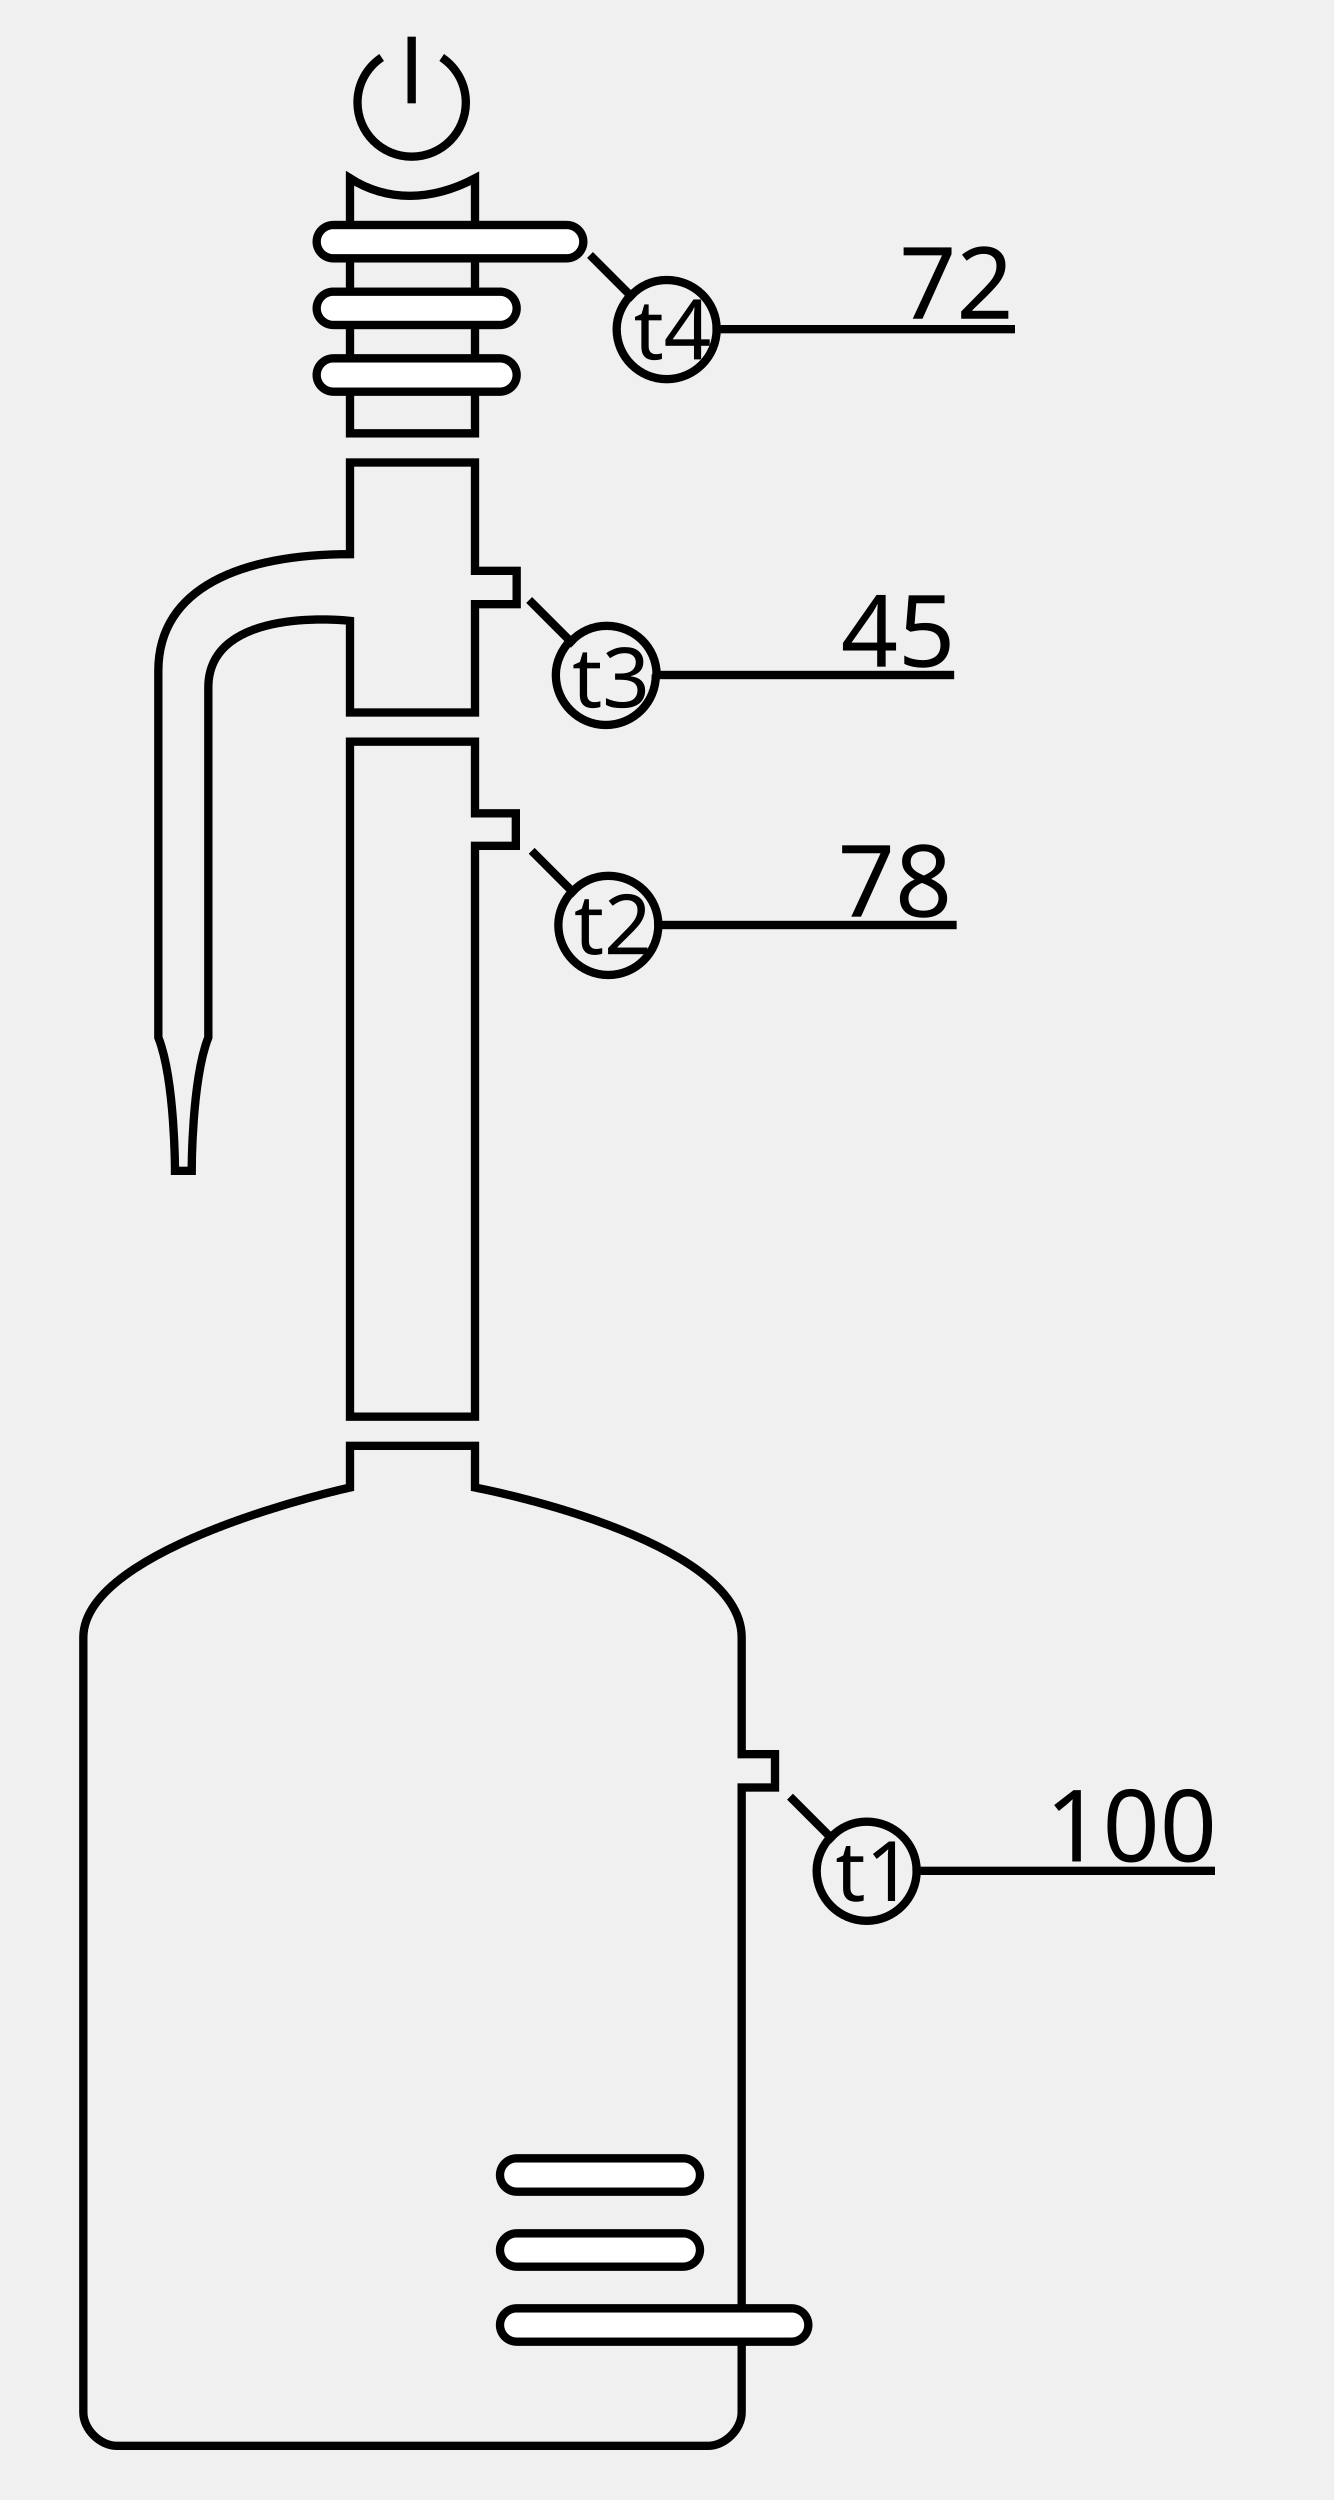
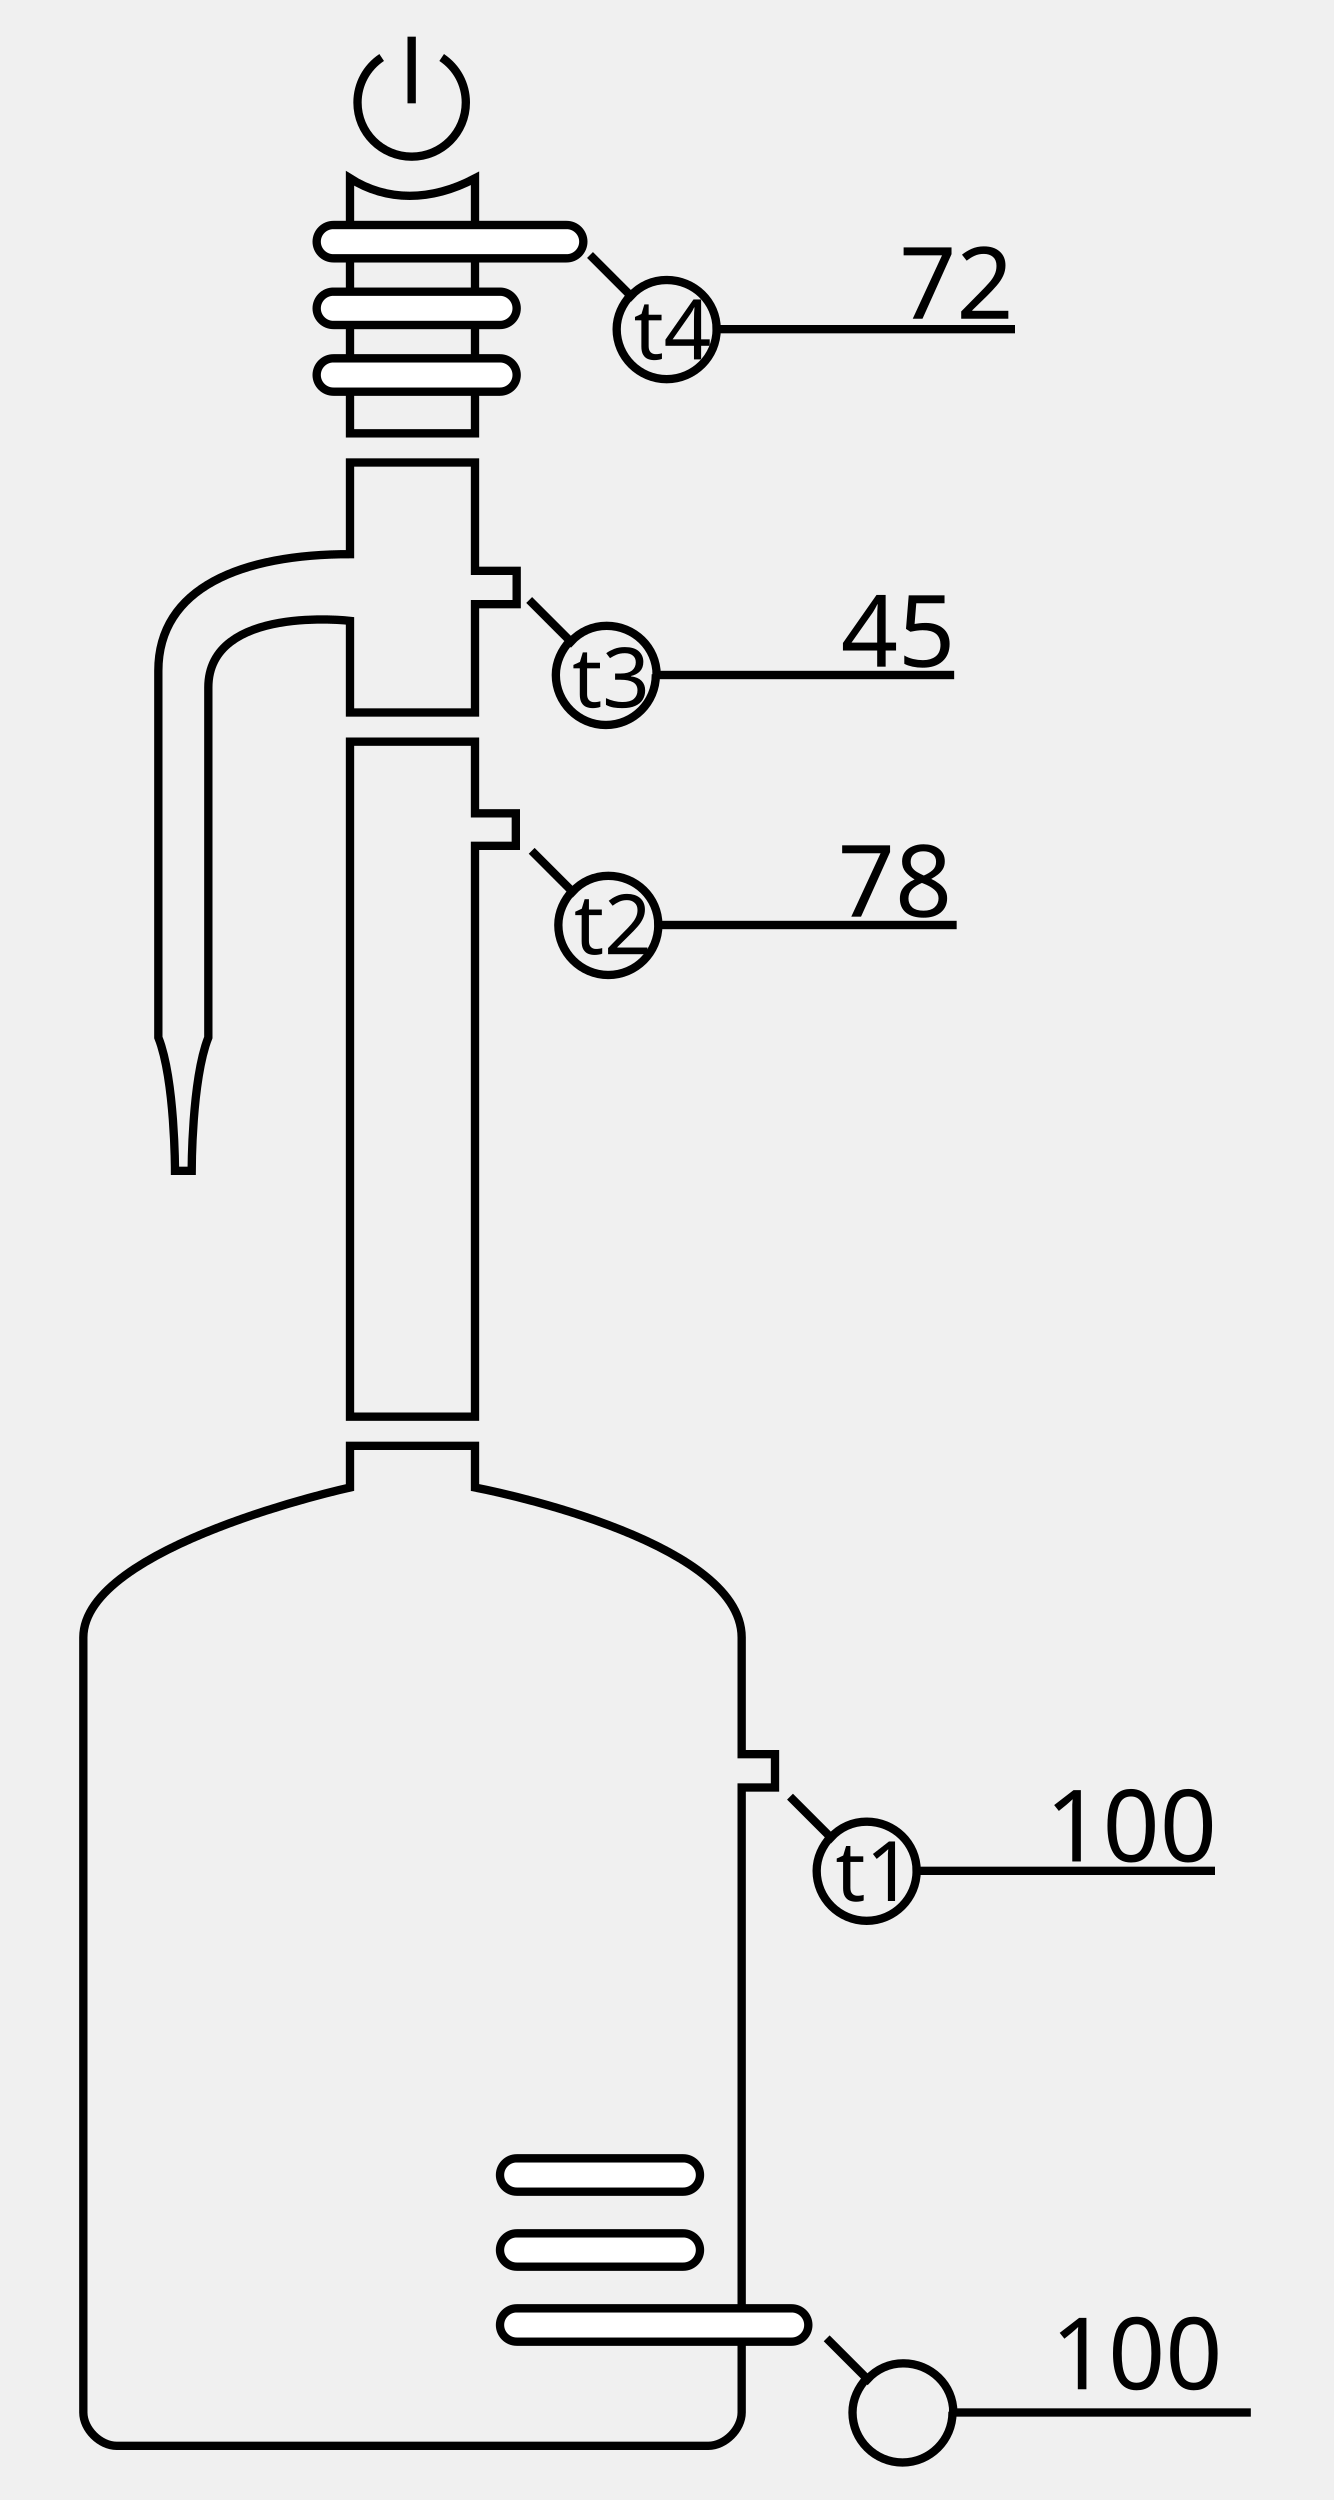
<svg xmlns="http://www.w3.org/2000/svg" version="1.1" id="svg_" x="0px" y="0px" viewBox="0 0 160 300" enable-background="new 0 0 160 300" xml:space="preserve">
  <path id="cub" fill="none" stroke="#000000" stroke-miterlimit="10" d="M42,173.5v5c0,0-32,7-32,18v93c0,2,2,4,4,4h71c2,0,4-2,4-4  v-75h4v-4h-4v-14c0-12-32-18-32-18v-5H42z" />
  <polygon id="tsarga" fill="none" stroke="#000000" stroke-miterlimit="10" points="61.9,97.6 57,97.6 57,89 42,89 42,170 57,170   57,101.5 61.9,101.5 " />
  <path id="body" fill="none" stroke="#000000" stroke-miterlimit="10" d="M42,55.5v11c-13,0-23,4-23,14v44c2,5,2,16,2,16h2  c0,0,0-11,2-16v-42c0-10,17-8,17-8v11h15v-13h5v-4h-5v-13H42z M42,24.5V52h15V21.4c-5.3,2.8-10.6,2.8-15,0V24.5z" />
  <path id="ten" fill="#FFFFFF" stroke="#000000" stroke-miterlimit="10" d="M62,268h20c1.1,0,2,0.9,2,2l0,0c0,1.1-0.9,2-2,2H62  c-1.1,0-2-0.9-2-2l0,0C60,268.9,60.9,268,62,268z M62,259h20c1.1,0,2,0.9,2,2l0,0c0,1.1-0.9,2-2,2H62c-1.1,0-2-0.9-2-2l0,0  C60,259.9,60.9,259,62,259z M62,277h33c1.1,0,2,0.9,2,2l0,0c0,1.1-0.9,2-2,2H62c-1.1,0-2-0.9-2-2l0,0C60,277.9,60.9,277,62,277z" />
  <path id="def" fill="#FFFFFF" stroke="#000000" stroke-miterlimit="10" d="M40,27h28c1.1,0,2,0.9,2,2l0,0c0,1.1-0.9,2-2,2H40  c-1.1,0-2-0.9-2-2l0,0C38,27.9,38.9,27,40,27z M40,35h20c1.1,0,2,0.9,2,2l0,0c0,1.1-0.9,2-2,2H40c-1.1,0-2-0.9-2-2l0,0  C38,35.9,38.9,35,40,35z M40,43h20c1.1,0,2,0.9,2,2l0,0c0,1.1-0.9,2-2,2H40c-1.1,0-2-0.9-2-2l0,0C38,43.9,38.9,43,40,43z" />
+   <text id="t0" transform="matrix(1 0 0 1 126.1035 286.7083)" font-family="'ArialMT'" font-size="12">100</text>
  <text id="t1" transform="matrix(1 0 0 1 125.4369 223.375)" font-family="'ArialMT'" font-size="12">100</text>
  <text id="t2" transform="matrix(1 0 0 1 100.5273 110)" font-family="'ArialMT'" font-size="12">78</text>
  <text id="t3" transform="matrix(1 0 0 1 100.9023 80)" font-family="'ArialMT'" font-size="12">45</text>
  <text id="t4" transform="matrix(1 0 0 1 107.9023 38.25)" font-family="'ArialMT'" font-size="12">72</text>
  <path fill="none" stroke="#000000" stroke-miterlimit="10" d="M49.4,4.4v8 M53,6.9c1.8,1.2,2.9,3.2,2.9,5.4c0,3.6-2.9,6.5-6.5,6.5  s-6.5-2.9-6.5-6.5c0-2.2,1.1-4.2,2.9-5.4" />
+   <g>
+     <path fill="none" stroke="#000000" stroke-miterlimit="10" d="M150.1,289.5h-35.7c0-3.3-2.7-5.9-6-5.9c-1.7,0-3.2,0.7-4.3,1.9   l-4.9-4.9 M104,285.4c-1,1.1-1.7,2.5-1.7,4.1c0,3.3,2.7,6,6,6s6-2.7,6-6c0,0,0,0,0-0.1" />
+     <text id="text1_1_" transform="matrix(1 0 0 1 104.5833 293.1173)" display="none" enable-background="new    " font-family="'ArialMT'" font-size="10">t1</text>
+   </g>
  <g>
    <path fill="none" stroke="#000000" stroke-miterlimit="10" d="M145.8,224.5H110c0-3.3-2.7-5.9-6-5.9c-1.7,0-3.2,0.7-4.3,1.9   l-4.9-4.9 M99.7,220.4c-1,1.1-1.7,2.5-1.7,4.1c0,3.3,2.7,6,6,6s6-2.7,6-6c0,0,0,0,0-0.1" />
    <text id="text1" transform="matrix(1 0 0 1 100.25 228.1173)" font-family="'ArialMT'" font-size="10">t1</text>
  </g>
  <g>
    <path fill="none" stroke="#000000" stroke-miterlimit="10" d="M114.8,111H79c0-3.3-2.7-5.9-6-5.9c-1.7,0-3.2,0.7-4.3,1.9l-4.9-4.9    M68.7,106.9c-1,1.1-1.7,2.5-1.7,4.1c0,3.3,2.7,6,6,6s6-2.7,6-6c0,0,0,0,0-0.1" />
    <text id="text2" transform="matrix(1 0 0 1 68.875 114.5)" font-family="'ArialMT'" font-size="10">t2</text>
  </g>
  <g>
    <path fill="none" stroke="#000000" stroke-miterlimit="10" d="M114.5,81H78.8c0-3.3-2.7-5.9-6-5.9c-1.7,0-3.2,0.7-4.3,1.9L63.5,72    M68.4,76.9c-1,1.1-1.7,2.5-1.7,4.1c0,3.3,2.7,6,6,6s6-2.7,6-6c0,0,0,0,0-0.1" />
    <text id="text3" transform="matrix(1 0 0 1 68.6537 84.8841)" font-family="'ArialMT'" font-size="10">t3</text>
  </g>
  <g>
    <path fill="none" stroke="#000000" stroke-miterlimit="10" d="M121.8,39.5H86c0-3.3-2.7-5.9-6-5.9c-1.7,0-3.2,0.7-4.3,1.9l-4.9-4.9    M75.7,35.4c-1,1.1-1.7,2.5-1.7,4.1c0,3.3,2.7,6,6,6s6-2.7,6-6c0,0,0,0,0-0.1" />
    <text id="text4" transform="matrix(1 0 0 1 76.0417 43.125)" font-family="'ArialMT'" font-size="10">t4</text>
  </g>
</svg>
